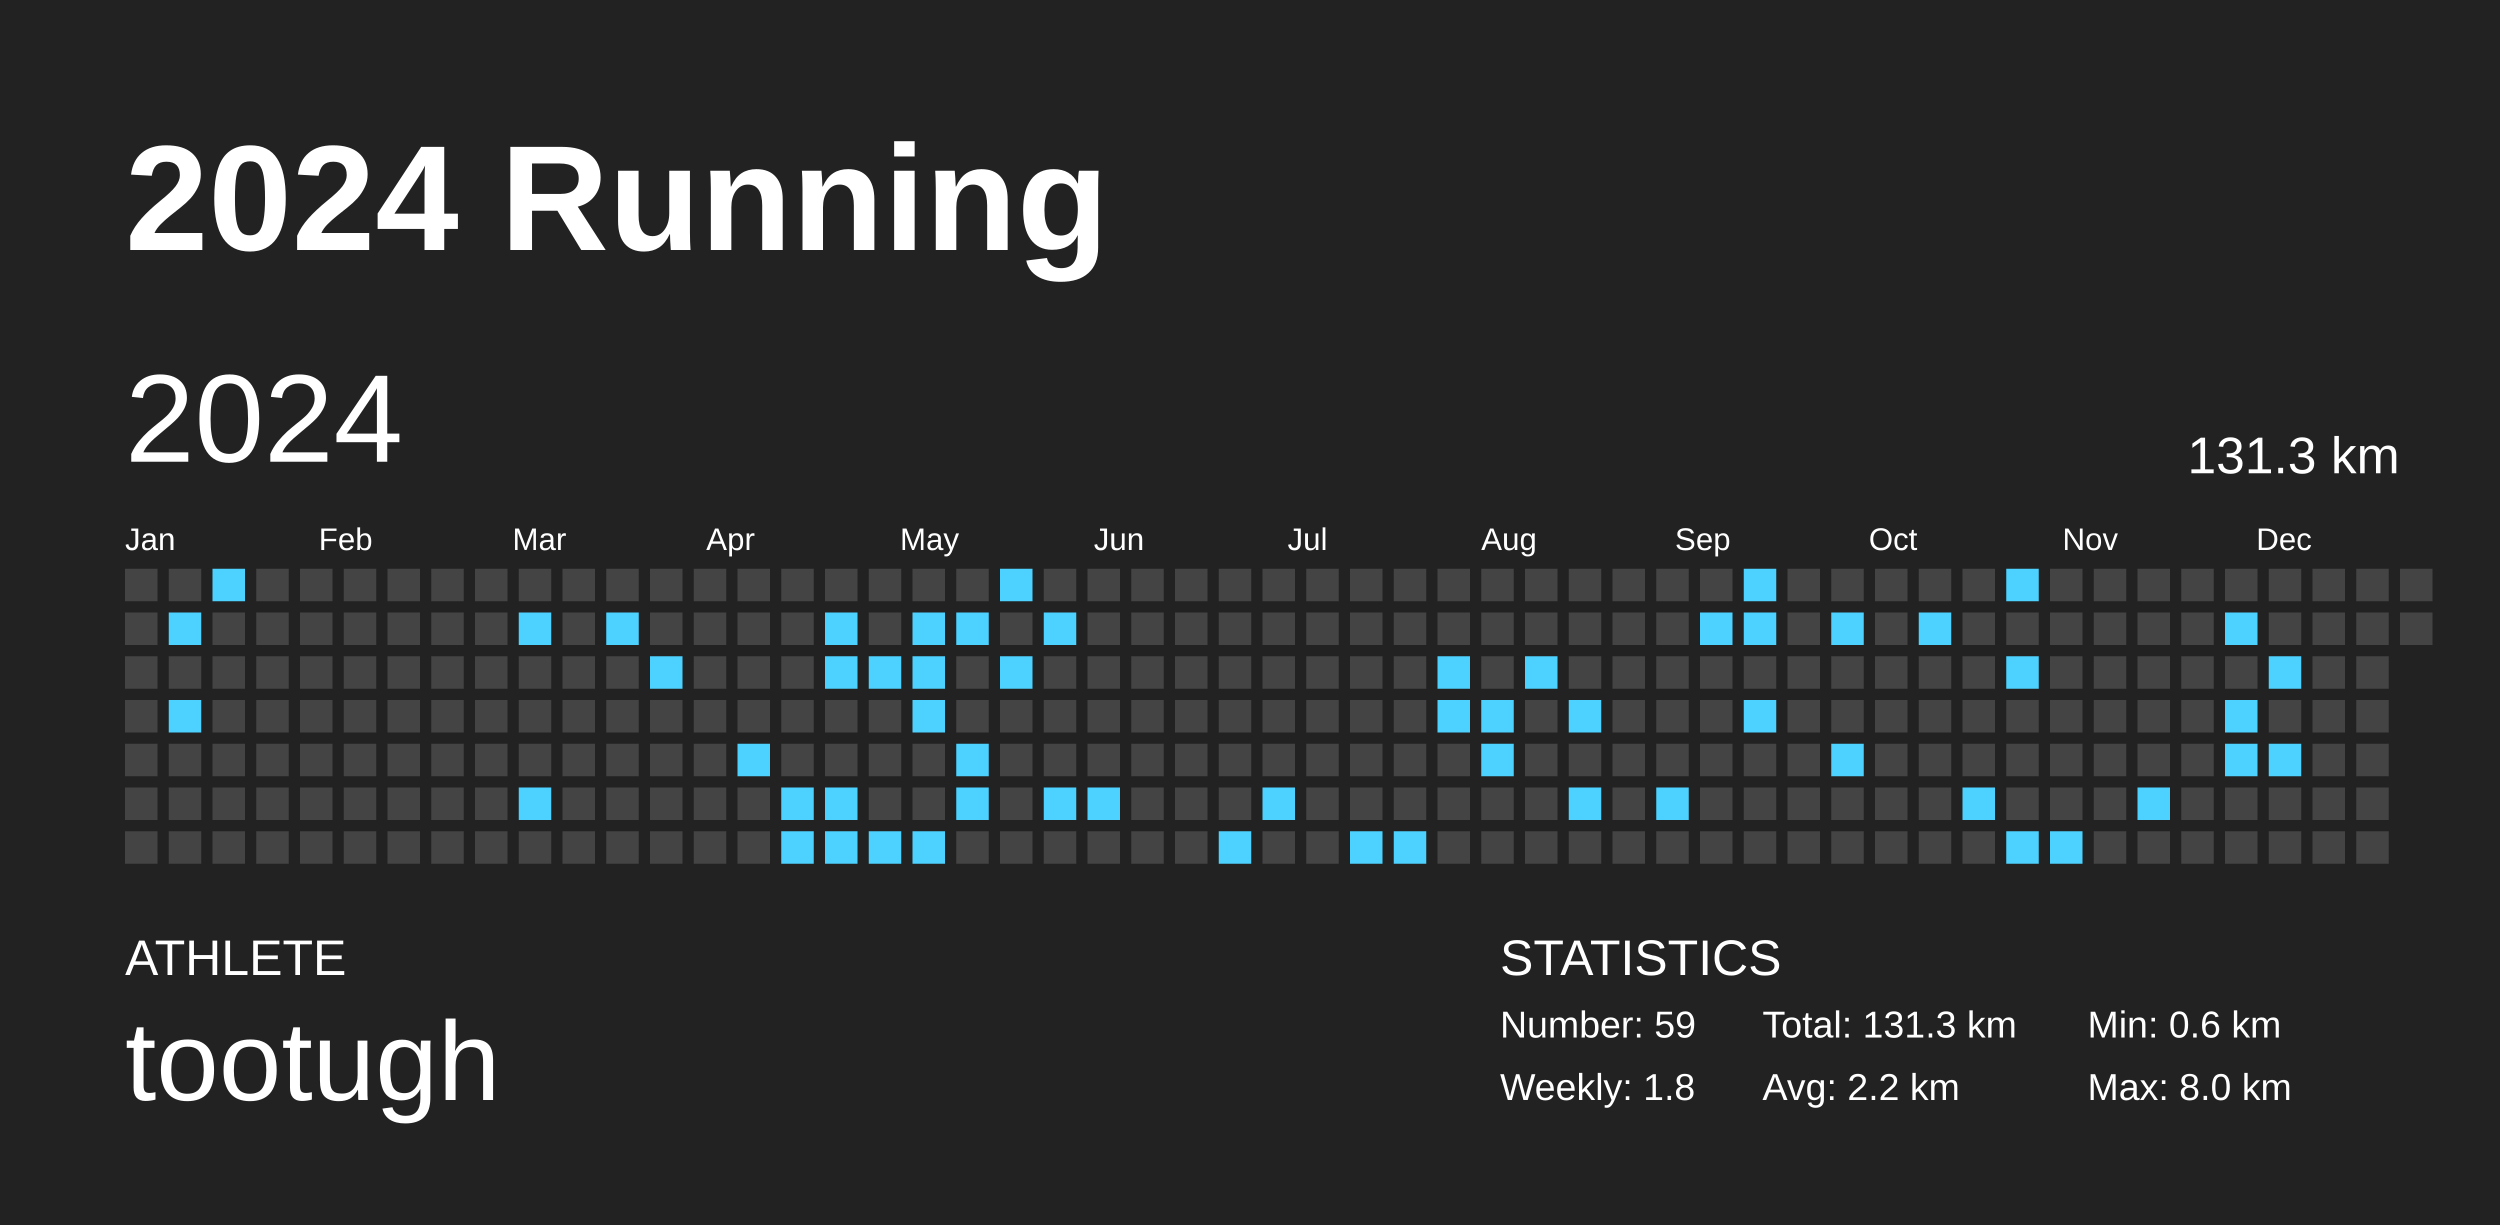
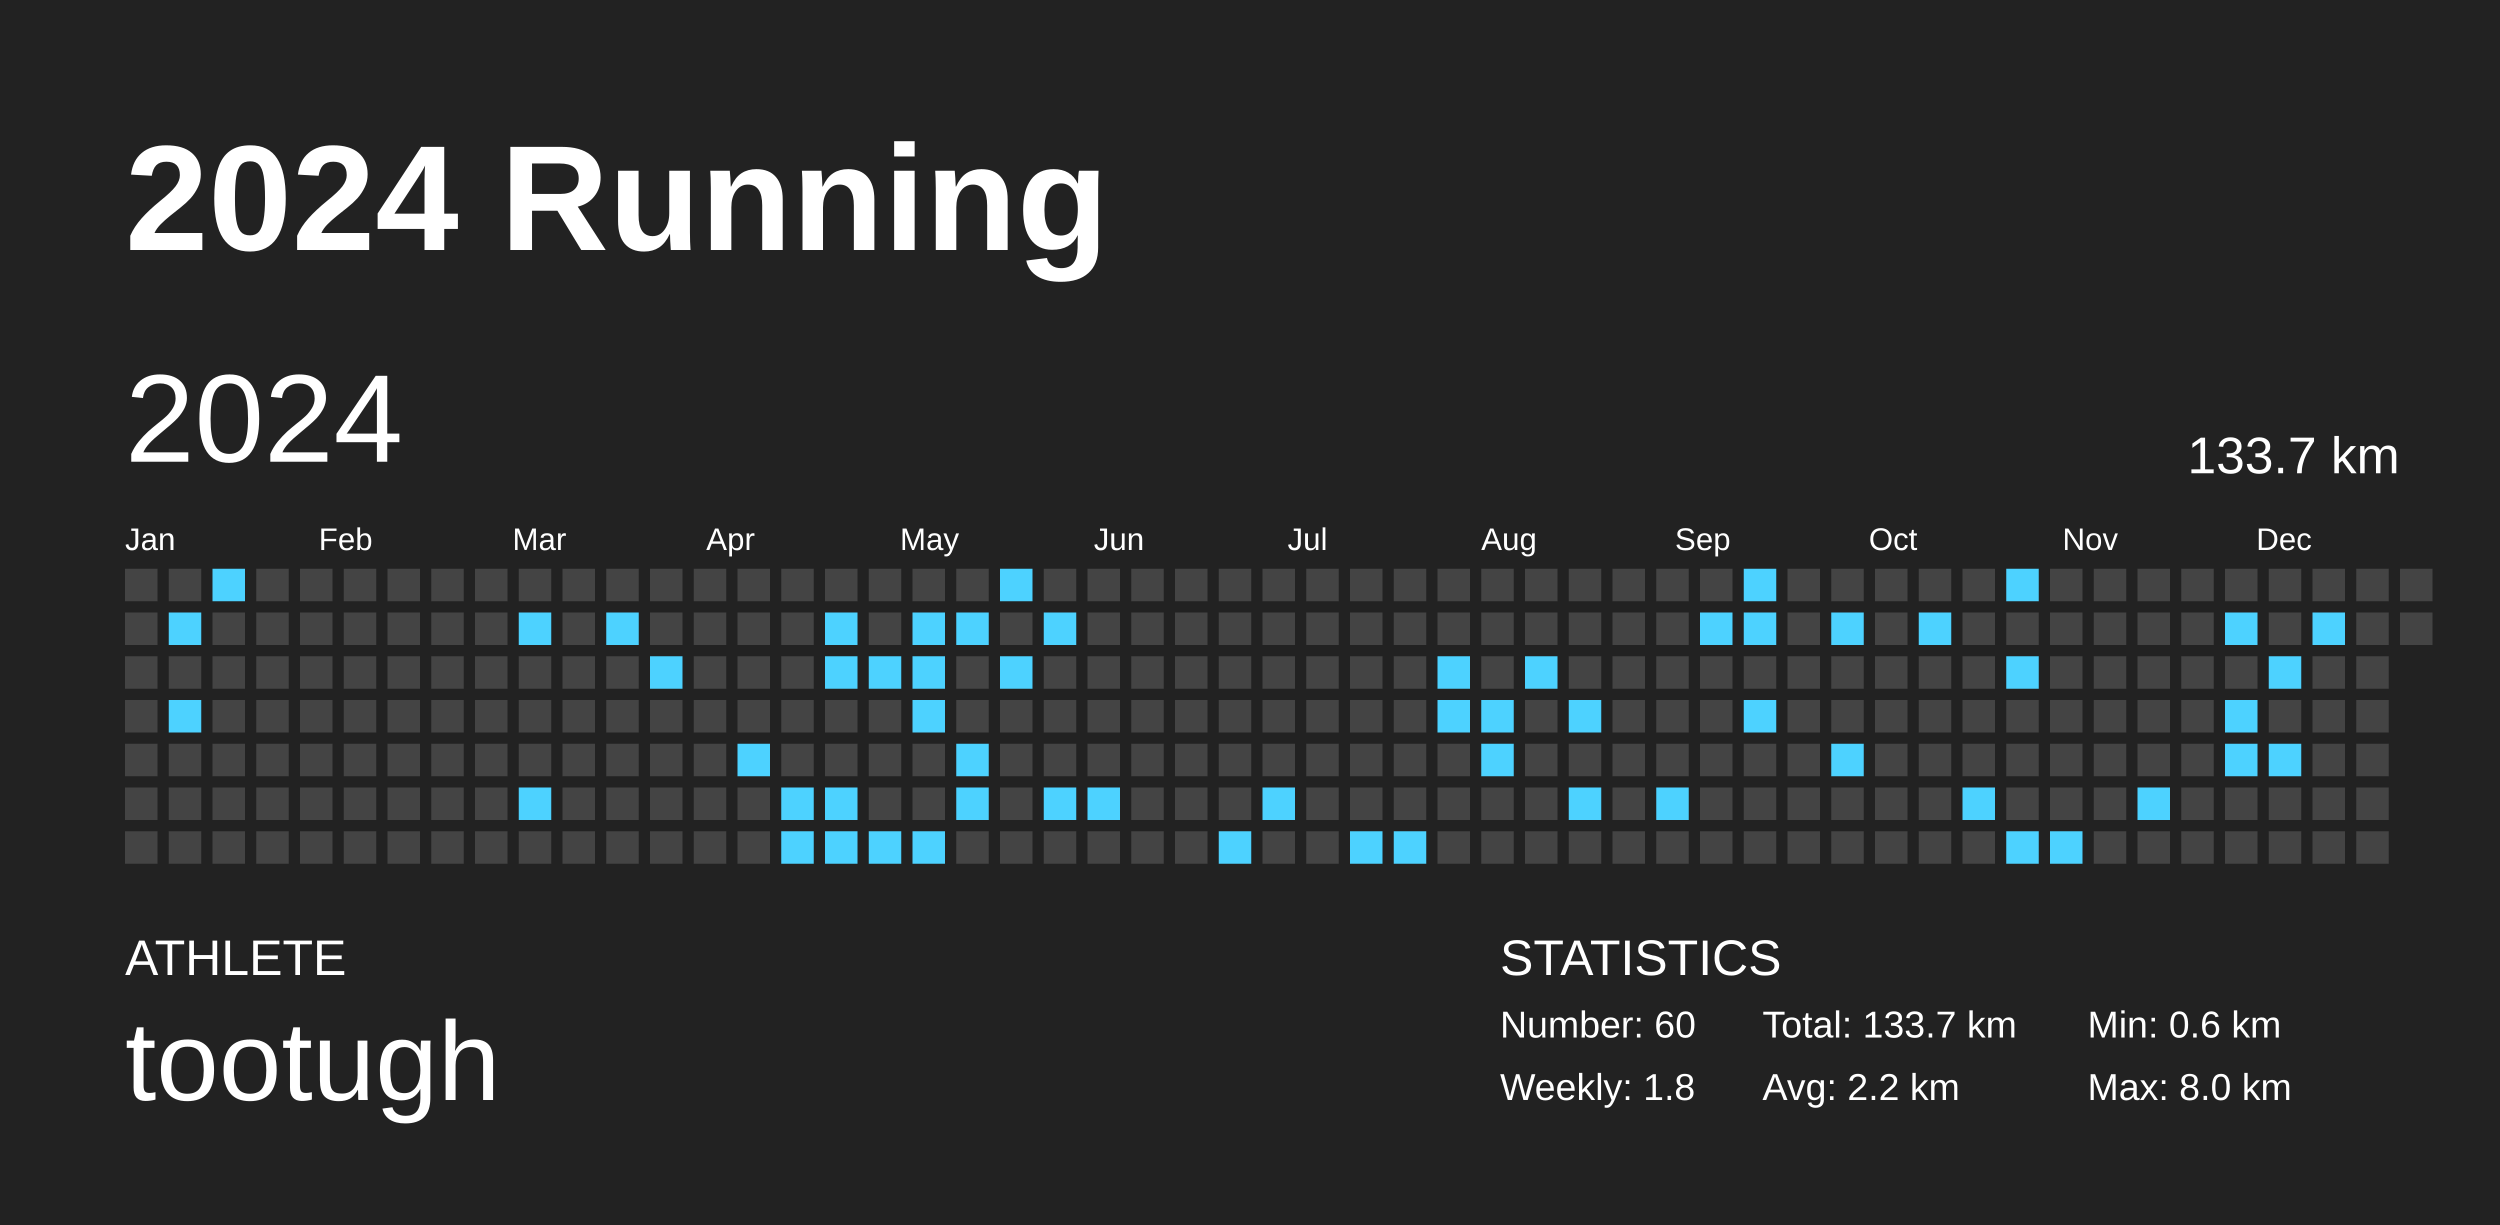
<svg xmlns="http://www.w3.org/2000/svg" baseProfile="full" height="98mm" version="1.1" viewBox="0,0,200,98" width="200mm">
  <defs />
  <rect fill="#222222" height="98" width="200" x="0" y="0" />
  <text fill="#FFFFFF" style="font-size:12px; font-family:Arial; font-weight:bold;" x="10" y="20">2024 Running</text>
  <text fill="#FFFFFF" style="font-size:4px; font-family:Arial" x="10" y="78">ATHLETE</text>
  <text fill="#FFFFFF" style="font-size:9px; font-family:Arial" x="10" y="88">tootugh</text>
  <text fill="#FFFFFF" style="font-size:4px; font-family:Arial" x="120" y="78">STATISTICS</text>
-   <text fill="#FFFFFF" style="font-size:3px; font-family:Arial" x="120" y="83">Number: 59</text>
+   <text fill="#FFFFFF" style="font-size:3px; font-family:Arial" x="120" y="83">Number: 60</text>
  <text fill="#FFFFFF" style="font-size:3px; font-family:Arial" x="120" y="88">Weekly: 1.8</text>
-   <text fill="#FFFFFF" style="font-size:3px; font-family:Arial" x="141" y="83">Total: 131.3 km</text>
+   <text fill="#FFFFFF" style="font-size:3px; font-family:Arial" x="141" y="83">Total: 133.7 km</text>
  <text fill="#FFFFFF" style="font-size:3px; font-family:Arial" x="141" y="88">Avg: 2.2 km</text>
  <text fill="#FFFFFF" style="font-size:3px; font-family:Arial" x="167" y="83">Min: 0.6 km</text>
  <text fill="#FFFFFF" style="font-size:3px; font-family:Arial" x="167" y="88">Max: 8.0 km</text>
  <text dominant-baseline="hanging" fill="#FFFFFF" style="font-size:10.0px; font-family:Arial;" x="10" y="30">2024</text>
-   <text dominant-baseline="hanging" fill="#FFFFFF" style="font-size:4.125px; font-family:Arial;" x="175" y="35">131.3 km</text>
+   <text dominant-baseline="hanging" fill="#FFFFFF" style="font-size:4.125px; font-family:Arial;" x="175" y="35">133.7 km</text>
  <text fill="#FFFFFF" style="font-size:2.5px; font-family:Arial" x="10.0" y="44">Jan</text>
  <text fill="#FFFFFF" style="font-size:2.5px; font-family:Arial" x="25.5" y="44">Feb</text>
  <text fill="#FFFFFF" style="font-size:2.5px; font-family:Arial" x="41.0" y="44">Mar</text>
  <text fill="#FFFFFF" style="font-size:2.5px; font-family:Arial" x="56.5" y="44">Apr</text>
  <text fill="#FFFFFF" style="font-size:2.5px; font-family:Arial" x="72.0" y="44">May</text>
  <text fill="#FFFFFF" style="font-size:2.5px; font-family:Arial" x="87.5" y="44">Jun</text>
  <text fill="#FFFFFF" style="font-size:2.5px; font-family:Arial" x="103.0" y="44">Jul</text>
  <text fill="#FFFFFF" style="font-size:2.5px; font-family:Arial" x="118.5" y="44">Aug</text>
  <text fill="#FFFFFF" style="font-size:2.5px; font-family:Arial" x="134.0" y="44">Sep</text>
  <text fill="#FFFFFF" style="font-size:2.5px; font-family:Arial" x="149.5" y="44">Oct</text>
  <text fill="#FFFFFF" style="font-size:2.5px; font-family:Arial" x="165.0" y="44">Nov</text>
  <text fill="#FFFFFF" style="font-size:2.5px; font-family:Arial" x="180.5" y="44">Dec</text>
  <rect fill="#444444" height="2.6" width="2.6" x="10.0" y="45.5" />
  <rect fill="#444444" height="2.6" width="2.6" x="10.0" y="49.0" />
  <rect fill="#444444" height="2.6" width="2.6" x="10.0" y="52.5" />
  <rect fill="#444444" height="2.6" width="2.6" x="10.0" y="56.0" />
  <rect fill="#444444" height="2.6" width="2.6" x="10.0" y="59.5" />
  <rect fill="#444444" height="2.6" width="2.6" x="10.0" y="63.0" />
  <rect fill="#444444" height="2.6" width="2.6" x="10.0" y="66.5" />
  <rect fill="#444444" height="2.6" width="2.6" x="13.5" y="45.5" />
  <rect fill="#4dd2ff" height="2.6" width="2.6" x="13.5" y="49.0" />
  <rect fill="#444444" height="2.6" width="2.6" x="13.5" y="52.5" />
  <rect fill="#4dd2ff" height="2.6" width="2.6" x="13.5" y="56.0" />
  <rect fill="#444444" height="2.6" width="2.6" x="13.5" y="59.5" />
  <rect fill="#444444" height="2.6" width="2.6" x="13.5" y="63.0" />
  <rect fill="#444444" height="2.6" width="2.6" x="13.5" y="66.5" />
  <rect fill="#4dd2ff" height="2.6" width="2.6" x="17.0" y="45.5" />
  <rect fill="#444444" height="2.6" width="2.6" x="17.0" y="49.0" />
  <rect fill="#444444" height="2.6" width="2.6" x="17.0" y="52.5" />
  <rect fill="#444444" height="2.6" width="2.6" x="17.0" y="56.0" />
  <rect fill="#444444" height="2.6" width="2.6" x="17.0" y="59.5" />
  <rect fill="#444444" height="2.6" width="2.6" x="17.0" y="63.0" />
  <rect fill="#444444" height="2.6" width="2.6" x="17.0" y="66.5" />
  <rect fill="#444444" height="2.6" width="2.6" x="20.5" y="45.5" />
  <rect fill="#444444" height="2.6" width="2.6" x="20.5" y="49.0" />
  <rect fill="#444444" height="2.6" width="2.6" x="20.5" y="52.5" />
  <rect fill="#444444" height="2.6" width="2.6" x="20.5" y="56.0" />
  <rect fill="#444444" height="2.6" width="2.6" x="20.5" y="59.5" />
  <rect fill="#444444" height="2.6" width="2.6" x="20.5" y="63.0" />
  <rect fill="#444444" height="2.6" width="2.6" x="20.5" y="66.5" />
  <rect fill="#444444" height="2.6" width="2.6" x="24.0" y="45.5" />
  <rect fill="#444444" height="2.6" width="2.6" x="24.0" y="49.0" />
  <rect fill="#444444" height="2.6" width="2.6" x="24.0" y="52.5" />
  <rect fill="#444444" height="2.6" width="2.6" x="24.0" y="56.0" />
  <rect fill="#444444" height="2.6" width="2.6" x="24.0" y="59.5" />
  <rect fill="#444444" height="2.6" width="2.6" x="24.0" y="63.0" />
  <rect fill="#444444" height="2.6" width="2.6" x="24.0" y="66.5" />
  <rect fill="#444444" height="2.6" width="2.6" x="27.5" y="45.5" />
  <rect fill="#444444" height="2.6" width="2.6" x="27.5" y="49.0" />
  <rect fill="#444444" height="2.6" width="2.6" x="27.5" y="52.5" />
  <rect fill="#444444" height="2.6" width="2.6" x="27.5" y="56.0" />
  <rect fill="#444444" height="2.6" width="2.6" x="27.5" y="59.5" />
  <rect fill="#444444" height="2.6" width="2.6" x="27.5" y="63.0" />
  <rect fill="#444444" height="2.6" width="2.6" x="27.5" y="66.5" />
  <rect fill="#444444" height="2.6" width="2.6" x="31.0" y="45.5" />
  <rect fill="#444444" height="2.6" width="2.6" x="31.0" y="49.0" />
  <rect fill="#444444" height="2.6" width="2.6" x="31.0" y="52.5" />
  <rect fill="#444444" height="2.6" width="2.6" x="31.0" y="56.0" />
  <rect fill="#444444" height="2.6" width="2.6" x="31.0" y="59.5" />
  <rect fill="#444444" height="2.6" width="2.6" x="31.0" y="63.0" />
  <rect fill="#444444" height="2.6" width="2.6" x="31.0" y="66.5" />
  <rect fill="#444444" height="2.6" width="2.6" x="34.5" y="45.5" />
  <rect fill="#444444" height="2.6" width="2.6" x="34.5" y="49.0" />
  <rect fill="#444444" height="2.6" width="2.6" x="34.5" y="52.5" />
  <rect fill="#444444" height="2.6" width="2.6" x="34.5" y="56.0" />
  <rect fill="#444444" height="2.6" width="2.6" x="34.5" y="59.5" />
  <rect fill="#444444" height="2.6" width="2.6" x="34.5" y="63.0" />
  <rect fill="#444444" height="2.6" width="2.6" x="34.5" y="66.5" />
  <rect fill="#444444" height="2.6" width="2.6" x="38.0" y="45.5" />
  <rect fill="#444444" height="2.6" width="2.6" x="38.0" y="49.0" />
  <rect fill="#444444" height="2.6" width="2.6" x="38.0" y="52.5" />
  <rect fill="#444444" height="2.6" width="2.6" x="38.0" y="56.0" />
  <rect fill="#444444" height="2.6" width="2.6" x="38.0" y="59.5" />
  <rect fill="#444444" height="2.6" width="2.6" x="38.0" y="63.0" />
  <rect fill="#444444" height="2.6" width="2.6" x="38.0" y="66.5" />
  <rect fill="#444444" height="2.6" width="2.6" x="41.5" y="45.5" />
  <rect fill="#4dd2ff" height="2.6" width="2.6" x="41.5" y="49.0" />
  <rect fill="#444444" height="2.6" width="2.6" x="41.5" y="52.5" />
  <rect fill="#444444" height="2.6" width="2.6" x="41.5" y="56.0" />
  <rect fill="#444444" height="2.6" width="2.6" x="41.5" y="59.5" />
  <rect fill="#4dd2ff" height="2.6" width="2.6" x="41.5" y="63.0" />
  <rect fill="#444444" height="2.6" width="2.6" x="41.5" y="66.5" />
  <rect fill="#444444" height="2.6" width="2.6" x="45.0" y="45.5" />
  <rect fill="#444444" height="2.6" width="2.6" x="45.0" y="49.0" />
  <rect fill="#444444" height="2.6" width="2.6" x="45.0" y="52.5" />
  <rect fill="#444444" height="2.6" width="2.6" x="45.0" y="56.0" />
  <rect fill="#444444" height="2.6" width="2.6" x="45.0" y="59.5" />
  <rect fill="#444444" height="2.6" width="2.6" x="45.0" y="63.0" />
  <rect fill="#444444" height="2.6" width="2.6" x="45.0" y="66.5" />
  <rect fill="#444444" height="2.6" width="2.6" x="48.5" y="45.5" />
  <rect fill="#4dd2ff" height="2.6" width="2.6" x="48.5" y="49.0" />
  <rect fill="#444444" height="2.6" width="2.6" x="48.5" y="52.5" />
  <rect fill="#444444" height="2.6" width="2.6" x="48.5" y="56.0" />
  <rect fill="#444444" height="2.6" width="2.6" x="48.5" y="59.5" />
  <rect fill="#444444" height="2.6" width="2.6" x="48.5" y="63.0" />
  <rect fill="#444444" height="2.6" width="2.6" x="48.5" y="66.5" />
  <rect fill="#444444" height="2.6" width="2.6" x="52.0" y="45.5" />
  <rect fill="#444444" height="2.6" width="2.6" x="52.0" y="49.0" />
  <rect fill="#4dd2ff" height="2.6" width="2.6" x="52.0" y="52.5" />
  <rect fill="#444444" height="2.6" width="2.6" x="52.0" y="56.0" />
  <rect fill="#444444" height="2.6" width="2.6" x="52.0" y="59.5" />
  <rect fill="#444444" height="2.6" width="2.6" x="52.0" y="63.0" />
  <rect fill="#444444" height="2.6" width="2.6" x="52.0" y="66.5" />
  <rect fill="#444444" height="2.6" width="2.6" x="55.5" y="45.5" />
  <rect fill="#444444" height="2.6" width="2.6" x="55.5" y="49.0" />
  <rect fill="#444444" height="2.6" width="2.6" x="55.5" y="52.5" />
  <rect fill="#444444" height="2.6" width="2.6" x="55.5" y="56.0" />
  <rect fill="#444444" height="2.6" width="2.6" x="55.5" y="59.5" />
  <rect fill="#444444" height="2.6" width="2.6" x="55.5" y="63.0" />
  <rect fill="#444444" height="2.6" width="2.6" x="55.5" y="66.5" />
  <rect fill="#444444" height="2.6" width="2.6" x="59.0" y="45.5" />
  <rect fill="#444444" height="2.6" width="2.6" x="59.0" y="49.0" />
  <rect fill="#444444" height="2.6" width="2.6" x="59.0" y="52.5" />
  <rect fill="#444444" height="2.6" width="2.6" x="59.0" y="56.0" />
  <rect fill="#4dd2ff" height="2.6" width="2.6" x="59.0" y="59.5" />
  <rect fill="#444444" height="2.6" width="2.6" x="59.0" y="63.0" />
  <rect fill="#444444" height="2.6" width="2.6" x="59.0" y="66.5" />
  <rect fill="#444444" height="2.6" width="2.6" x="62.5" y="45.5" />
  <rect fill="#444444" height="2.6" width="2.6" x="62.5" y="49.0" />
  <rect fill="#444444" height="2.6" width="2.6" x="62.5" y="52.5" />
  <rect fill="#444444" height="2.6" width="2.6" x="62.5" y="56.0" />
  <rect fill="#444444" height="2.6" width="2.6" x="62.5" y="59.5" />
  <rect fill="#4dd2ff" height="2.6" width="2.6" x="62.5" y="63.0" />
  <rect fill="#4dd2ff" height="2.6" width="2.6" x="62.5" y="66.5" />
  <rect fill="#444444" height="2.6" width="2.6" x="66.0" y="45.5" />
  <rect fill="#4dd2ff" height="2.6" width="2.6" x="66.0" y="49.0" />
  <rect fill="#4dd2ff" height="2.6" width="2.6" x="66.0" y="52.5" />
  <rect fill="#444444" height="2.6" width="2.6" x="66.0" y="56.0" />
  <rect fill="#444444" height="2.6" width="2.6" x="66.0" y="59.5" />
  <rect fill="#4dd2ff" height="2.6" width="2.6" x="66.0" y="63.0" />
  <rect fill="#4dd2ff" height="2.6" width="2.6" x="66.0" y="66.5" />
  <rect fill="#444444" height="2.6" width="2.6" x="69.5" y="45.5" />
  <rect fill="#444444" height="2.6" width="2.6" x="69.5" y="49.0" />
  <rect fill="#4dd2ff" height="2.6" width="2.6" x="69.5" y="52.5" />
  <rect fill="#444444" height="2.6" width="2.6" x="69.5" y="56.0" />
  <rect fill="#444444" height="2.6" width="2.6" x="69.5" y="59.5" />
  <rect fill="#444444" height="2.6" width="2.6" x="69.5" y="63.0" />
  <rect fill="#4dd2ff" height="2.6" width="2.6" x="69.5" y="66.5" />
  <rect fill="#444444" height="2.6" width="2.6" x="73.0" y="45.5" />
  <rect fill="#4dd2ff" height="2.6" width="2.6" x="73.0" y="49.0" />
  <rect fill="#4dd2ff" height="2.6" width="2.6" x="73.0" y="52.5" />
  <rect fill="#4dd2ff" height="2.6" width="2.6" x="73.0" y="56.0" />
  <rect fill="#444444" height="2.6" width="2.6" x="73.0" y="59.5" />
  <rect fill="#444444" height="2.6" width="2.6" x="73.0" y="63.0" />
  <rect fill="#4dd2ff" height="2.6" width="2.6" x="73.0" y="66.5" />
  <rect fill="#444444" height="2.6" width="2.6" x="76.5" y="45.5" />
  <rect fill="#4dd2ff" height="2.6" width="2.6" x="76.5" y="49.0" />
  <rect fill="#444444" height="2.6" width="2.6" x="76.5" y="52.5" />
  <rect fill="#444444" height="2.6" width="2.6" x="76.5" y="56.0" />
  <rect fill="#4dd2ff" height="2.6" width="2.6" x="76.5" y="59.5" />
  <rect fill="#4dd2ff" height="2.6" width="2.6" x="76.5" y="63.0" />
  <rect fill="#444444" height="2.6" width="2.6" x="76.5" y="66.5" />
  <rect fill="#4dd2ff" height="2.6" width="2.6" x="80.0" y="45.5" />
  <rect fill="#444444" height="2.6" width="2.6" x="80.0" y="49.0" />
  <rect fill="#4dd2ff" height="2.6" width="2.6" x="80.0" y="52.5" />
  <rect fill="#444444" height="2.6" width="2.6" x="80.0" y="56.0" />
  <rect fill="#444444" height="2.6" width="2.6" x="80.0" y="59.5" />
  <rect fill="#444444" height="2.6" width="2.6" x="80.0" y="63.0" />
  <rect fill="#444444" height="2.6" width="2.6" x="80.0" y="66.5" />
  <rect fill="#444444" height="2.6" width="2.6" x="83.5" y="45.5" />
  <rect fill="#4dd2ff" height="2.6" width="2.6" x="83.5" y="49.0" />
  <rect fill="#444444" height="2.6" width="2.6" x="83.5" y="52.5" />
  <rect fill="#444444" height="2.6" width="2.6" x="83.5" y="56.0" />
  <rect fill="#444444" height="2.6" width="2.6" x="83.5" y="59.5" />
  <rect fill="#4dd2ff" height="2.6" width="2.6" x="83.5" y="63.0" />
  <rect fill="#444444" height="2.6" width="2.6" x="83.5" y="66.5" />
  <rect fill="#444444" height="2.6" width="2.6" x="87.0" y="45.5" />
  <rect fill="#444444" height="2.6" width="2.6" x="87.0" y="49.0" />
  <rect fill="#444444" height="2.6" width="2.6" x="87.0" y="52.5" />
  <rect fill="#444444" height="2.6" width="2.6" x="87.0" y="56.0" />
  <rect fill="#444444" height="2.6" width="2.6" x="87.0" y="59.5" />
  <rect fill="#4dd2ff" height="2.6" width="2.6" x="87.0" y="63.0" />
  <rect fill="#444444" height="2.6" width="2.6" x="87.0" y="66.5" />
  <rect fill="#444444" height="2.6" width="2.6" x="90.5" y="45.5" />
  <rect fill="#444444" height="2.6" width="2.6" x="90.5" y="49.0" />
  <rect fill="#444444" height="2.6" width="2.6" x="90.5" y="52.5" />
  <rect fill="#444444" height="2.6" width="2.6" x="90.5" y="56.0" />
  <rect fill="#444444" height="2.6" width="2.6" x="90.5" y="59.5" />
  <rect fill="#444444" height="2.6" width="2.6" x="90.5" y="63.0" />
  <rect fill="#444444" height="2.6" width="2.6" x="90.5" y="66.5" />
  <rect fill="#444444" height="2.6" width="2.6" x="94.0" y="45.5" />
  <rect fill="#444444" height="2.6" width="2.6" x="94.0" y="49.0" />
  <rect fill="#444444" height="2.6" width="2.6" x="94.0" y="52.5" />
  <rect fill="#444444" height="2.6" width="2.6" x="94.0" y="56.0" />
  <rect fill="#444444" height="2.6" width="2.6" x="94.0" y="59.5" />
  <rect fill="#444444" height="2.6" width="2.6" x="94.0" y="63.0" />
  <rect fill="#444444" height="2.6" width="2.6" x="94.0" y="66.5" />
  <rect fill="#444444" height="2.6" width="2.6" x="97.5" y="45.5" />
  <rect fill="#444444" height="2.6" width="2.6" x="97.5" y="49.0" />
  <rect fill="#444444" height="2.6" width="2.6" x="97.5" y="52.5" />
  <rect fill="#444444" height="2.6" width="2.6" x="97.5" y="56.0" />
  <rect fill="#444444" height="2.6" width="2.6" x="97.5" y="59.5" />
  <rect fill="#444444" height="2.6" width="2.6" x="97.5" y="63.0" />
  <rect fill="#4dd2ff" height="2.6" width="2.6" x="97.5" y="66.5" />
  <rect fill="#444444" height="2.6" width="2.6" x="101.0" y="45.5" />
  <rect fill="#444444" height="2.6" width="2.6" x="101.0" y="49.0" />
  <rect fill="#444444" height="2.6" width="2.6" x="101.0" y="52.5" />
  <rect fill="#444444" height="2.6" width="2.6" x="101.0" y="56.0" />
  <rect fill="#444444" height="2.6" width="2.6" x="101.0" y="59.5" />
  <rect fill="#4dd2ff" height="2.6" width="2.6" x="101.0" y="63.0" />
  <rect fill="#444444" height="2.6" width="2.6" x="101.0" y="66.5" />
  <rect fill="#444444" height="2.6" width="2.6" x="104.5" y="45.5" />
  <rect fill="#444444" height="2.6" width="2.6" x="104.5" y="49.0" />
  <rect fill="#444444" height="2.6" width="2.6" x="104.5" y="52.5" />
  <rect fill="#444444" height="2.6" width="2.6" x="104.5" y="56.0" />
  <rect fill="#444444" height="2.6" width="2.6" x="104.5" y="59.5" />
  <rect fill="#444444" height="2.6" width="2.6" x="104.5" y="63.0" />
  <rect fill="#444444" height="2.6" width="2.6" x="104.5" y="66.5" />
  <rect fill="#444444" height="2.6" width="2.6" x="108.0" y="45.5" />
  <rect fill="#444444" height="2.6" width="2.6" x="108.0" y="49.0" />
  <rect fill="#444444" height="2.6" width="2.6" x="108.0" y="52.5" />
  <rect fill="#444444" height="2.6" width="2.6" x="108.0" y="56.0" />
  <rect fill="#444444" height="2.6" width="2.6" x="108.0" y="59.5" />
  <rect fill="#444444" height="2.6" width="2.6" x="108.0" y="63.0" />
  <rect fill="#4dd2ff" height="2.6" width="2.6" x="108.0" y="66.5" />
  <rect fill="#444444" height="2.6" width="2.6" x="111.5" y="45.5" />
  <rect fill="#444444" height="2.6" width="2.6" x="111.5" y="49.0" />
  <rect fill="#444444" height="2.6" width="2.6" x="111.5" y="52.5" />
  <rect fill="#444444" height="2.6" width="2.6" x="111.5" y="56.0" />
  <rect fill="#444444" height="2.6" width="2.6" x="111.5" y="59.5" />
  <rect fill="#444444" height="2.6" width="2.6" x="111.5" y="63.0" />
  <rect fill="#4dd2ff" height="2.6" width="2.6" x="111.5" y="66.5" />
  <rect fill="#444444" height="2.6" width="2.6" x="115.0" y="45.5" />
  <rect fill="#444444" height="2.6" width="2.6" x="115.0" y="49.0" />
  <rect fill="#4dd2ff" height="2.6" width="2.6" x="115.0" y="52.5" />
  <rect fill="#4dd2ff" height="2.6" width="2.6" x="115.0" y="56.0" />
  <rect fill="#444444" height="2.6" width="2.6" x="115.0" y="59.5" />
  <rect fill="#444444" height="2.6" width="2.6" x="115.0" y="63.0" />
  <rect fill="#444444" height="2.6" width="2.6" x="115.0" y="66.5" />
  <rect fill="#444444" height="2.6" width="2.6" x="118.5" y="45.5" />
  <rect fill="#444444" height="2.6" width="2.6" x="118.5" y="49.0" />
  <rect fill="#444444" height="2.6" width="2.6" x="118.5" y="52.5" />
  <rect fill="#4dd2ff" height="2.6" width="2.6" x="118.5" y="56.0" />
  <rect fill="#4dd2ff" height="2.6" width="2.6" x="118.5" y="59.5" />
  <rect fill="#444444" height="2.6" width="2.6" x="118.5" y="63.0" />
  <rect fill="#444444" height="2.6" width="2.6" x="118.5" y="66.5" />
  <rect fill="#444444" height="2.6" width="2.6" x="122.0" y="45.5" />
  <rect fill="#444444" height="2.6" width="2.6" x="122.0" y="49.0" />
  <rect fill="#4dd2ff" height="2.6" width="2.6" x="122.0" y="52.5" />
  <rect fill="#444444" height="2.6" width="2.6" x="122.0" y="56.0" />
  <rect fill="#444444" height="2.6" width="2.6" x="122.0" y="59.5" />
  <rect fill="#444444" height="2.6" width="2.6" x="122.0" y="63.0" />
  <rect fill="#444444" height="2.6" width="2.6" x="122.0" y="66.5" />
  <rect fill="#444444" height="2.6" width="2.6" x="125.5" y="45.5" />
  <rect fill="#444444" height="2.6" width="2.6" x="125.5" y="49.0" />
  <rect fill="#444444" height="2.6" width="2.6" x="125.5" y="52.5" />
  <rect fill="#4dd2ff" height="2.6" width="2.6" x="125.5" y="56.0" />
  <rect fill="#444444" height="2.6" width="2.6" x="125.5" y="59.5" />
  <rect fill="#4dd2ff" height="2.6" width="2.6" x="125.5" y="63.0" />
  <rect fill="#444444" height="2.6" width="2.6" x="125.5" y="66.5" />
  <rect fill="#444444" height="2.6" width="2.6" x="129.0" y="45.5" />
  <rect fill="#444444" height="2.6" width="2.6" x="129.0" y="49.0" />
  <rect fill="#444444" height="2.6" width="2.6" x="129.0" y="52.5" />
  <rect fill="#444444" height="2.6" width="2.6" x="129.0" y="56.0" />
  <rect fill="#444444" height="2.6" width="2.6" x="129.0" y="59.5" />
  <rect fill="#444444" height="2.6" width="2.6" x="129.0" y="63.0" />
  <rect fill="#444444" height="2.6" width="2.6" x="129.0" y="66.5" />
  <rect fill="#444444" height="2.6" width="2.6" x="132.5" y="45.5" />
  <rect fill="#444444" height="2.6" width="2.6" x="132.5" y="49.0" />
  <rect fill="#444444" height="2.6" width="2.6" x="132.5" y="52.5" />
  <rect fill="#444444" height="2.6" width="2.6" x="132.5" y="56.0" />
  <rect fill="#444444" height="2.6" width="2.6" x="132.5" y="59.5" />
  <rect fill="#4dd2ff" height="2.6" width="2.6" x="132.5" y="63.0" />
  <rect fill="#444444" height="2.6" width="2.6" x="132.5" y="66.5" />
  <rect fill="#444444" height="2.6" width="2.6" x="136.0" y="45.5" />
  <rect fill="#4dd2ff" height="2.6" width="2.6" x="136.0" y="49.0" />
  <rect fill="#444444" height="2.6" width="2.6" x="136.0" y="52.5" />
  <rect fill="#444444" height="2.6" width="2.6" x="136.0" y="56.0" />
  <rect fill="#444444" height="2.6" width="2.6" x="136.0" y="59.5" />
  <rect fill="#444444" height="2.6" width="2.6" x="136.0" y="63.0" />
  <rect fill="#444444" height="2.6" width="2.6" x="136.0" y="66.5" />
  <rect fill="#4dd2ff" height="2.6" width="2.6" x="139.5" y="45.5" />
  <rect fill="#4dd2ff" height="2.6" width="2.6" x="139.5" y="49.0" />
  <rect fill="#444444" height="2.6" width="2.6" x="139.5" y="52.5" />
  <rect fill="#4dd2ff" height="2.6" width="2.6" x="139.5" y="56.0" />
  <rect fill="#444444" height="2.6" width="2.6" x="139.5" y="59.5" />
  <rect fill="#444444" height="2.6" width="2.6" x="139.5" y="63.0" />
  <rect fill="#444444" height="2.6" width="2.6" x="139.5" y="66.5" />
  <rect fill="#444444" height="2.6" width="2.6" x="143.0" y="45.5" />
  <rect fill="#444444" height="2.6" width="2.6" x="143.0" y="49.0" />
  <rect fill="#444444" height="2.6" width="2.6" x="143.0" y="52.5" />
  <rect fill="#444444" height="2.6" width="2.6" x="143.0" y="56.0" />
  <rect fill="#444444" height="2.6" width="2.6" x="143.0" y="59.5" />
  <rect fill="#444444" height="2.6" width="2.6" x="143.0" y="63.0" />
  <rect fill="#444444" height="2.6" width="2.6" x="143.0" y="66.5" />
  <rect fill="#444444" height="2.6" width="2.6" x="146.5" y="45.5" />
  <rect fill="#4dd2ff" height="2.6" width="2.6" x="146.5" y="49.0" />
  <rect fill="#444444" height="2.6" width="2.6" x="146.5" y="52.5" />
  <rect fill="#444444" height="2.6" width="2.6" x="146.5" y="56.0" />
  <rect fill="#4dd2ff" height="2.6" width="2.6" x="146.5" y="59.5" />
  <rect fill="#444444" height="2.6" width="2.6" x="146.5" y="63.0" />
  <rect fill="#444444" height="2.6" width="2.6" x="146.5" y="66.5" />
  <rect fill="#444444" height="2.6" width="2.6" x="150.0" y="45.5" />
  <rect fill="#444444" height="2.6" width="2.6" x="150.0" y="49.0" />
  <rect fill="#444444" height="2.6" width="2.6" x="150.0" y="52.5" />
  <rect fill="#444444" height="2.6" width="2.6" x="150.0" y="56.0" />
  <rect fill="#444444" height="2.6" width="2.6" x="150.0" y="59.5" />
  <rect fill="#444444" height="2.6" width="2.6" x="150.0" y="63.0" />
  <rect fill="#444444" height="2.6" width="2.6" x="150.0" y="66.5" />
  <rect fill="#444444" height="2.6" width="2.6" x="153.5" y="45.5" />
  <rect fill="#4dd2ff" height="2.6" width="2.6" x="153.5" y="49.0" />
  <rect fill="#444444" height="2.6" width="2.6" x="153.5" y="52.5" />
  <rect fill="#444444" height="2.6" width="2.6" x="153.5" y="56.0" />
  <rect fill="#444444" height="2.6" width="2.6" x="153.5" y="59.5" />
  <rect fill="#444444" height="2.6" width="2.6" x="153.5" y="63.0" />
  <rect fill="#444444" height="2.6" width="2.6" x="153.5" y="66.5" />
  <rect fill="#444444" height="2.6" width="2.6" x="157.0" y="45.5" />
  <rect fill="#444444" height="2.6" width="2.6" x="157.0" y="49.0" />
  <rect fill="#444444" height="2.6" width="2.6" x="157.0" y="52.5" />
  <rect fill="#444444" height="2.6" width="2.6" x="157.0" y="56.0" />
  <rect fill="#444444" height="2.6" width="2.6" x="157.0" y="59.5" />
  <rect fill="#4dd2ff" height="2.6" width="2.6" x="157.0" y="63.0" />
  <rect fill="#444444" height="2.6" width="2.6" x="157.0" y="66.5" />
  <rect fill="#4dd2ff" height="2.6" width="2.6" x="160.5" y="45.5" />
  <rect fill="#444444" height="2.6" width="2.6" x="160.5" y="49.0" />
  <rect fill="#4dd2ff" height="2.6" width="2.6" x="160.5" y="52.5" />
  <rect fill="#444444" height="2.6" width="2.6" x="160.5" y="56.0" />
  <rect fill="#444444" height="2.6" width="2.6" x="160.5" y="59.5" />
  <rect fill="#444444" height="2.6" width="2.6" x="160.5" y="63.0" />
  <rect fill="#4dd2ff" height="2.6" width="2.6" x="160.5" y="66.5" />
  <rect fill="#444444" height="2.6" width="2.6" x="164.0" y="45.5" />
  <rect fill="#444444" height="2.6" width="2.6" x="164.0" y="49.0" />
  <rect fill="#444444" height="2.6" width="2.6" x="164.0" y="52.5" />
  <rect fill="#444444" height="2.6" width="2.6" x="164.0" y="56.0" />
  <rect fill="#444444" height="2.6" width="2.6" x="164.0" y="59.5" />
  <rect fill="#444444" height="2.6" width="2.6" x="164.0" y="63.0" />
  <rect fill="#4dd2ff" height="2.6" width="2.6" x="164.0" y="66.5" />
  <rect fill="#444444" height="2.6" width="2.6" x="167.5" y="45.5" />
  <rect fill="#444444" height="2.6" width="2.6" x="167.5" y="49.0" />
  <rect fill="#444444" height="2.6" width="2.6" x="167.5" y="52.5" />
  <rect fill="#444444" height="2.6" width="2.6" x="167.5" y="56.0" />
  <rect fill="#444444" height="2.6" width="2.6" x="167.5" y="59.5" />
  <rect fill="#444444" height="2.6" width="2.6" x="167.5" y="63.0" />
  <rect fill="#444444" height="2.6" width="2.6" x="167.5" y="66.5" />
  <rect fill="#444444" height="2.6" width="2.6" x="171.0" y="45.5" />
  <rect fill="#444444" height="2.6" width="2.6" x="171.0" y="49.0" />
  <rect fill="#444444" height="2.6" width="2.6" x="171.0" y="52.5" />
  <rect fill="#444444" height="2.6" width="2.6" x="171.0" y="56.0" />
  <rect fill="#444444" height="2.6" width="2.6" x="171.0" y="59.5" />
  <rect fill="#4dd2ff" height="2.6" width="2.6" x="171.0" y="63.0" />
  <rect fill="#444444" height="2.6" width="2.6" x="171.0" y="66.5" />
  <rect fill="#444444" height="2.6" width="2.6" x="174.5" y="45.5" />
  <rect fill="#444444" height="2.6" width="2.6" x="174.5" y="49.0" />
  <rect fill="#444444" height="2.6" width="2.6" x="174.5" y="52.5" />
  <rect fill="#444444" height="2.6" width="2.6" x="174.5" y="56.0" />
  <rect fill="#444444" height="2.6" width="2.6" x="174.5" y="59.5" />
  <rect fill="#444444" height="2.6" width="2.6" x="174.5" y="63.0" />
  <rect fill="#444444" height="2.6" width="2.6" x="174.5" y="66.5" />
  <rect fill="#444444" height="2.6" width="2.6" x="178.0" y="45.5" />
  <rect fill="#4dd2ff" height="2.6" width="2.6" x="178.0" y="49.0" />
  <rect fill="#444444" height="2.6" width="2.6" x="178.0" y="52.5" />
  <rect fill="#4dd2ff" height="2.6" width="2.6" x="178.0" y="56.0" />
  <rect fill="#4dd2ff" height="2.6" width="2.6" x="178.0" y="59.5" />
  <rect fill="#444444" height="2.6" width="2.6" x="178.0" y="63.0" />
  <rect fill="#444444" height="2.6" width="2.6" x="178.0" y="66.5" />
  <rect fill="#444444" height="2.6" width="2.6" x="181.5" y="45.5" />
  <rect fill="#444444" height="2.6" width="2.6" x="181.5" y="49.0" />
  <rect fill="#4dd2ff" height="2.6" width="2.6" x="181.5" y="52.5" />
  <rect fill="#444444" height="2.6" width="2.6" x="181.5" y="56.0" />
  <rect fill="#4dd2ff" height="2.6" width="2.6" x="181.5" y="59.5" />
  <rect fill="#444444" height="2.6" width="2.6" x="181.5" y="63.0" />
  <rect fill="#444444" height="2.6" width="2.6" x="181.5" y="66.5" />
  <rect fill="#444444" height="2.6" width="2.6" x="185.0" y="45.5" />
-   <rect fill="#444444" height="2.6" width="2.6" x="185.0" y="49.0" />
+   <rect fill="#4dd2ff" height="2.6" width="2.6" x="185.0" y="49.0" />
  <rect fill="#444444" height="2.6" width="2.6" x="185.0" y="52.5" />
  <rect fill="#444444" height="2.6" width="2.6" x="185.0" y="56.0" />
  <rect fill="#444444" height="2.6" width="2.6" x="185.0" y="59.5" />
  <rect fill="#444444" height="2.6" width="2.6" x="185.0" y="63.0" />
  <rect fill="#444444" height="2.6" width="2.6" x="185.0" y="66.5" />
  <rect fill="#444444" height="2.6" width="2.6" x="188.5" y="45.5" />
  <rect fill="#444444" height="2.6" width="2.6" x="188.5" y="49.0" />
  <rect fill="#444444" height="2.6" width="2.6" x="188.5" y="52.5" />
  <rect fill="#444444" height="2.6" width="2.6" x="188.5" y="56.0" />
  <rect fill="#444444" height="2.6" width="2.6" x="188.5" y="59.5" />
  <rect fill="#444444" height="2.6" width="2.6" x="188.5" y="63.0" />
  <rect fill="#444444" height="2.6" width="2.6" x="188.5" y="66.5" />
  <rect fill="#444444" height="2.6" width="2.6" x="192.0" y="45.5" />
  <rect fill="#444444" height="2.6" width="2.6" x="192.0" y="49.0" />
</svg>
